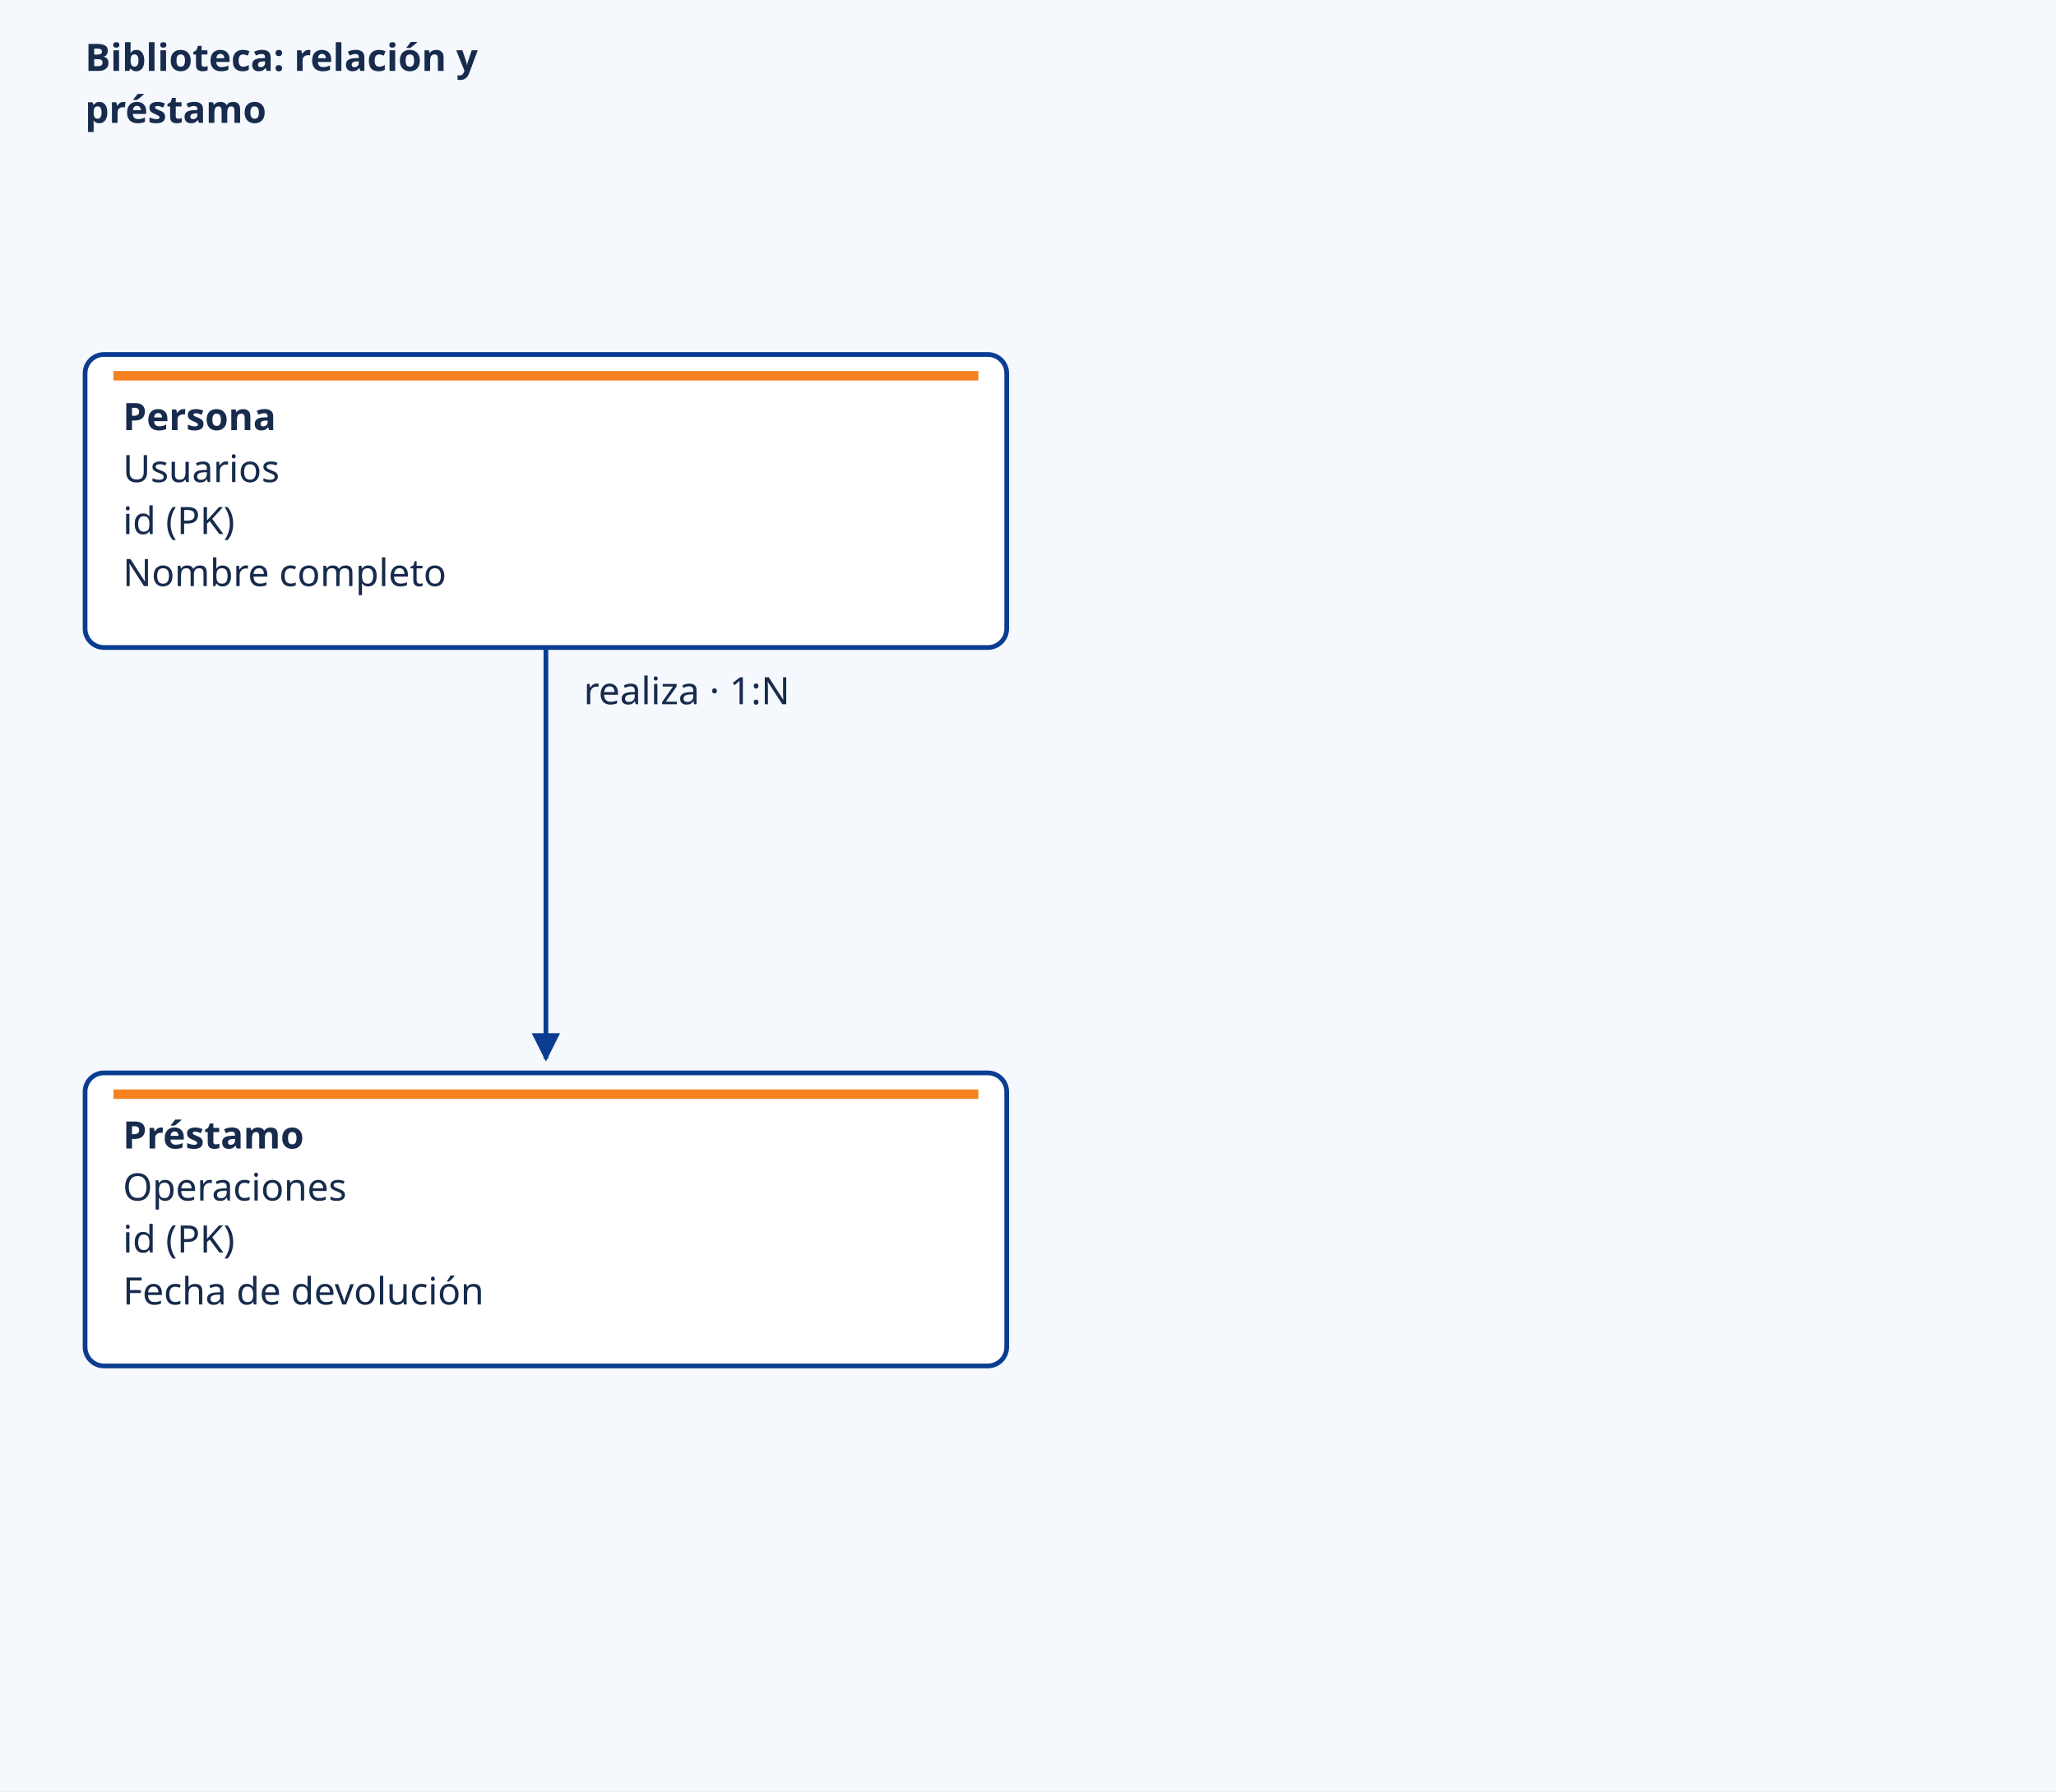
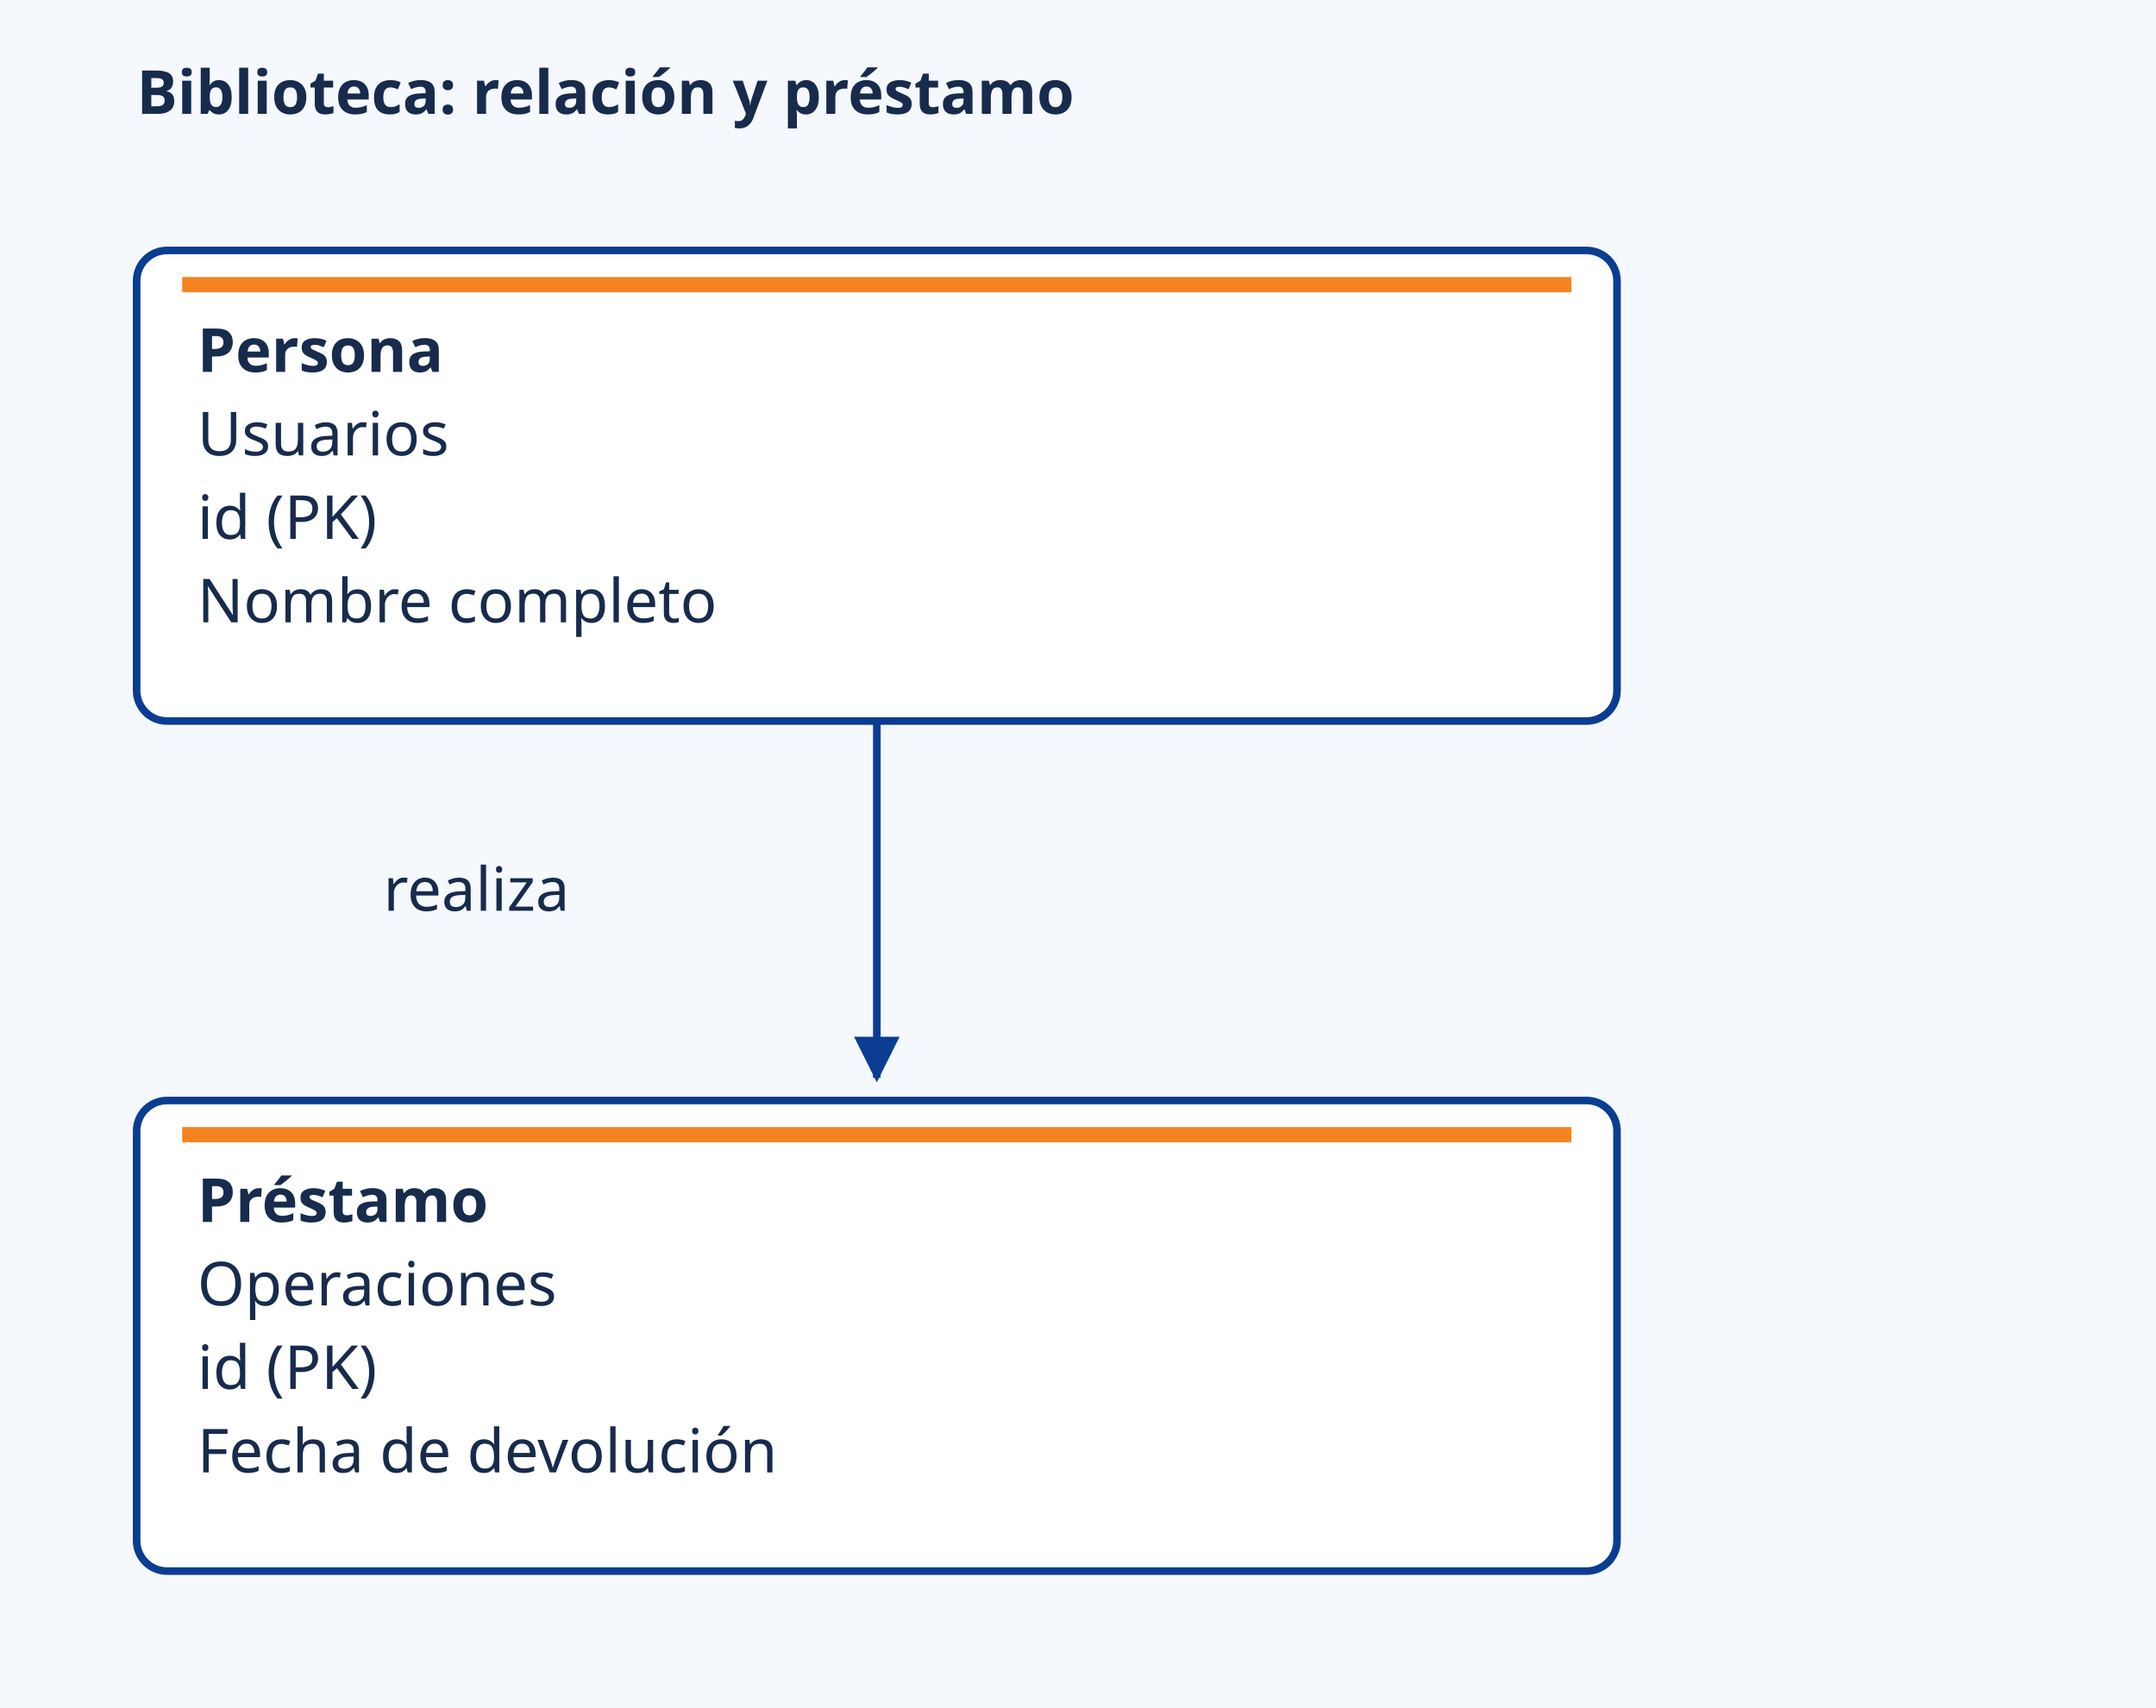
- <svg xmlns="http://www.w3.org/2000/svg" width="870" height="758" viewBox="0 0 870 758" role="img" aria-labelledby="title desc" lang="es" font-family="system-ui, sans-serif">
+ <svg xmlns="http://www.w3.org/2000/svg" width="568" height="450" viewBox="0 0 568 450" role="img" aria-labelledby="title desc" lang="es" font-family="system-ui, sans-serif">
  <defs>
    <marker id="arrow" viewBox="0 0 10 10" refX="9" refY="5" markerWidth="6" markerHeight="6" orient="auto-start-reverse">
      <path d="M 0 0 L 10 5 L 0 10 z" fill="#0A3D91" />
    </marker>
  </defs>
  <rect width="100%" height="100%" fill="#F5F8FC" />
-   <path d="M 231 274 V 324 H 231 V 448" fill="none" stroke="#0A3D91" stroke-width="2" marker-end="url(#arrow)" />
-   <rect x="239" y="280" width="370" height="48" rx="8" fill="#F5F8FC" stroke="#F5F8FC" stroke-width="2" />
-   <text x="247" y="298" fill="#172B4D" font-size="16" font-weight="400">realiza · 1:N</text>
-   <rect x="36" y="150" width="390" height="124" rx="8" fill="#FFFFFF" stroke="#0A3D91" stroke-width="2" />
-   <path d="M 48 159 H 414" stroke="#F58220" stroke-width="4" />
-   <text x="52" y="182" fill="#172B4D" font-size="16" font-weight="700">Persona</text>
-   <text x="52" y="204" fill="#172B4D" font-size="16" font-weight="400">Usuarios</text>
-   <text x="52" y="226" fill="#172B4D" font-size="16" font-weight="400">id (PK)</text>
-   <text x="52" y="248" fill="#172B4D" font-size="16" font-weight="400">Nombre completo</text>
-   <rect x="36" y="454" width="390" height="124" rx="8" fill="#FFFFFF" stroke="#0A3D91" stroke-width="2" />
-   <path d="M 48 463 H 414" stroke="#F58220" stroke-width="4" />
-   <text x="52" y="486" fill="#172B4D" font-size="16" font-weight="700">Préstamo</text>
-   <text x="52" y="508" fill="#172B4D" font-size="16" font-weight="400">Operaciones</text>
-   <text x="52" y="530" fill="#172B4D" font-size="16" font-weight="400">id (PK)</text>
-   <text x="52" y="552" fill="#172B4D" font-size="16" font-weight="400">Fecha de devolución</text>
-   <text x="36" y="30" fill="#172B4D" font-size="16" font-weight="700">Biblioteca: relación y</text>
-   <text x="36" y="52" fill="#172B4D" font-size="16" font-weight="700">préstamo</text>
+   <path d="M 231 190 L 231 284" fill="none" stroke="#0A3D91" stroke-width="2" marker-end="url(#arrow)" />
+   <text x="101" y="240" fill="#172B4D" font-size="16" font-weight="400">realiza</text>
+   <rect x="36" y="66" width="390" height="124" rx="8" fill="#FFFFFF" stroke="#0A3D91" stroke-width="2" />
+   <path d="M 48 75 H 414" stroke="#F58220" stroke-width="4" />
+   <text x="52" y="98" fill="#172B4D" font-size="16" font-weight="700">Persona</text>
+   <text x="52" y="120" fill="#172B4D" font-size="16" font-weight="400">Usuarios</text>
+   <text x="52" y="142" fill="#172B4D" font-size="16" font-weight="400">id (PK)</text>
+   <text x="52" y="164" fill="#172B4D" font-size="16" font-weight="400">Nombre completo</text>
+   <rect x="36" y="290" width="390" height="124" rx="8" fill="#FFFFFF" stroke="#0A3D91" stroke-width="2" />
+   <path d="M 48 299 H 414" stroke="#F58220" stroke-width="4" />
+   <text x="52" y="322" fill="#172B4D" font-size="16" font-weight="700">Préstamo</text>
+   <text x="52" y="344" fill="#172B4D" font-size="16" font-weight="400">Operaciones</text>
+   <text x="52" y="366" fill="#172B4D" font-size="16" font-weight="400">id (PK)</text>
+   <text x="52" y="388" fill="#172B4D" font-size="16" font-weight="400">Fecha de devolución</text>
+   <text x="36" y="30" fill="#172B4D" font-size="16" font-weight="700">Biblioteca: relación y préstamo</text>
</svg>
